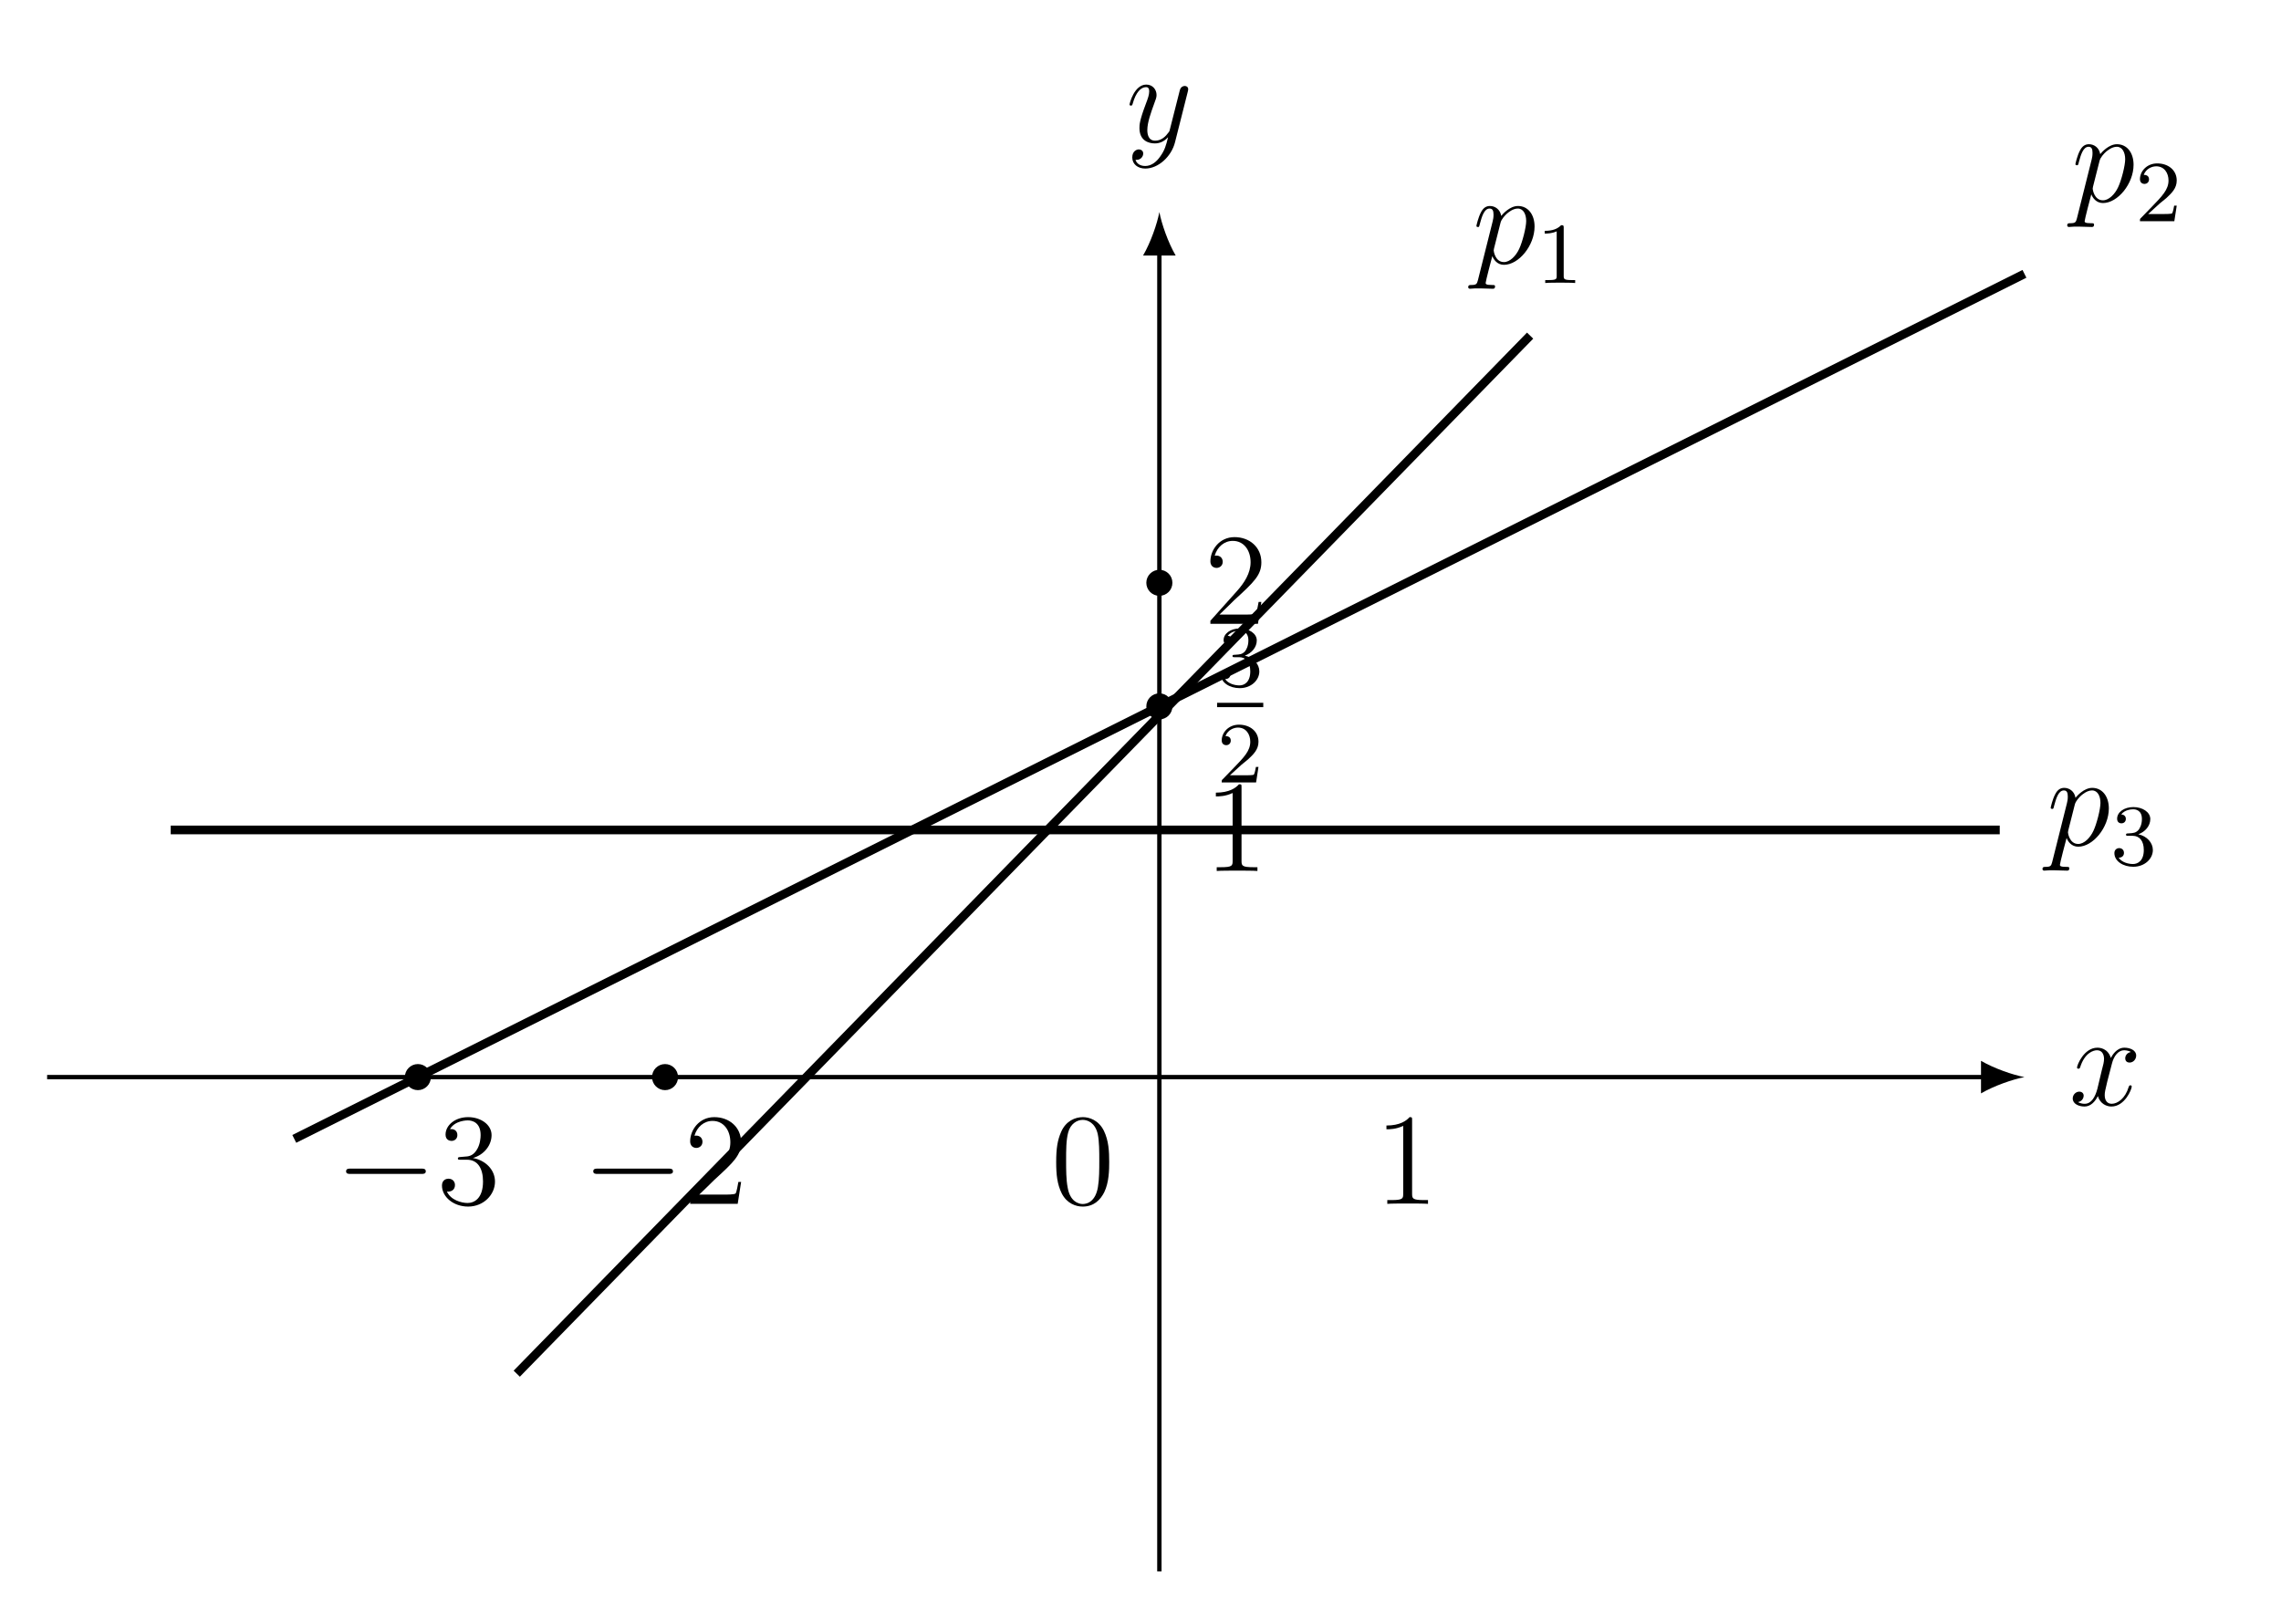
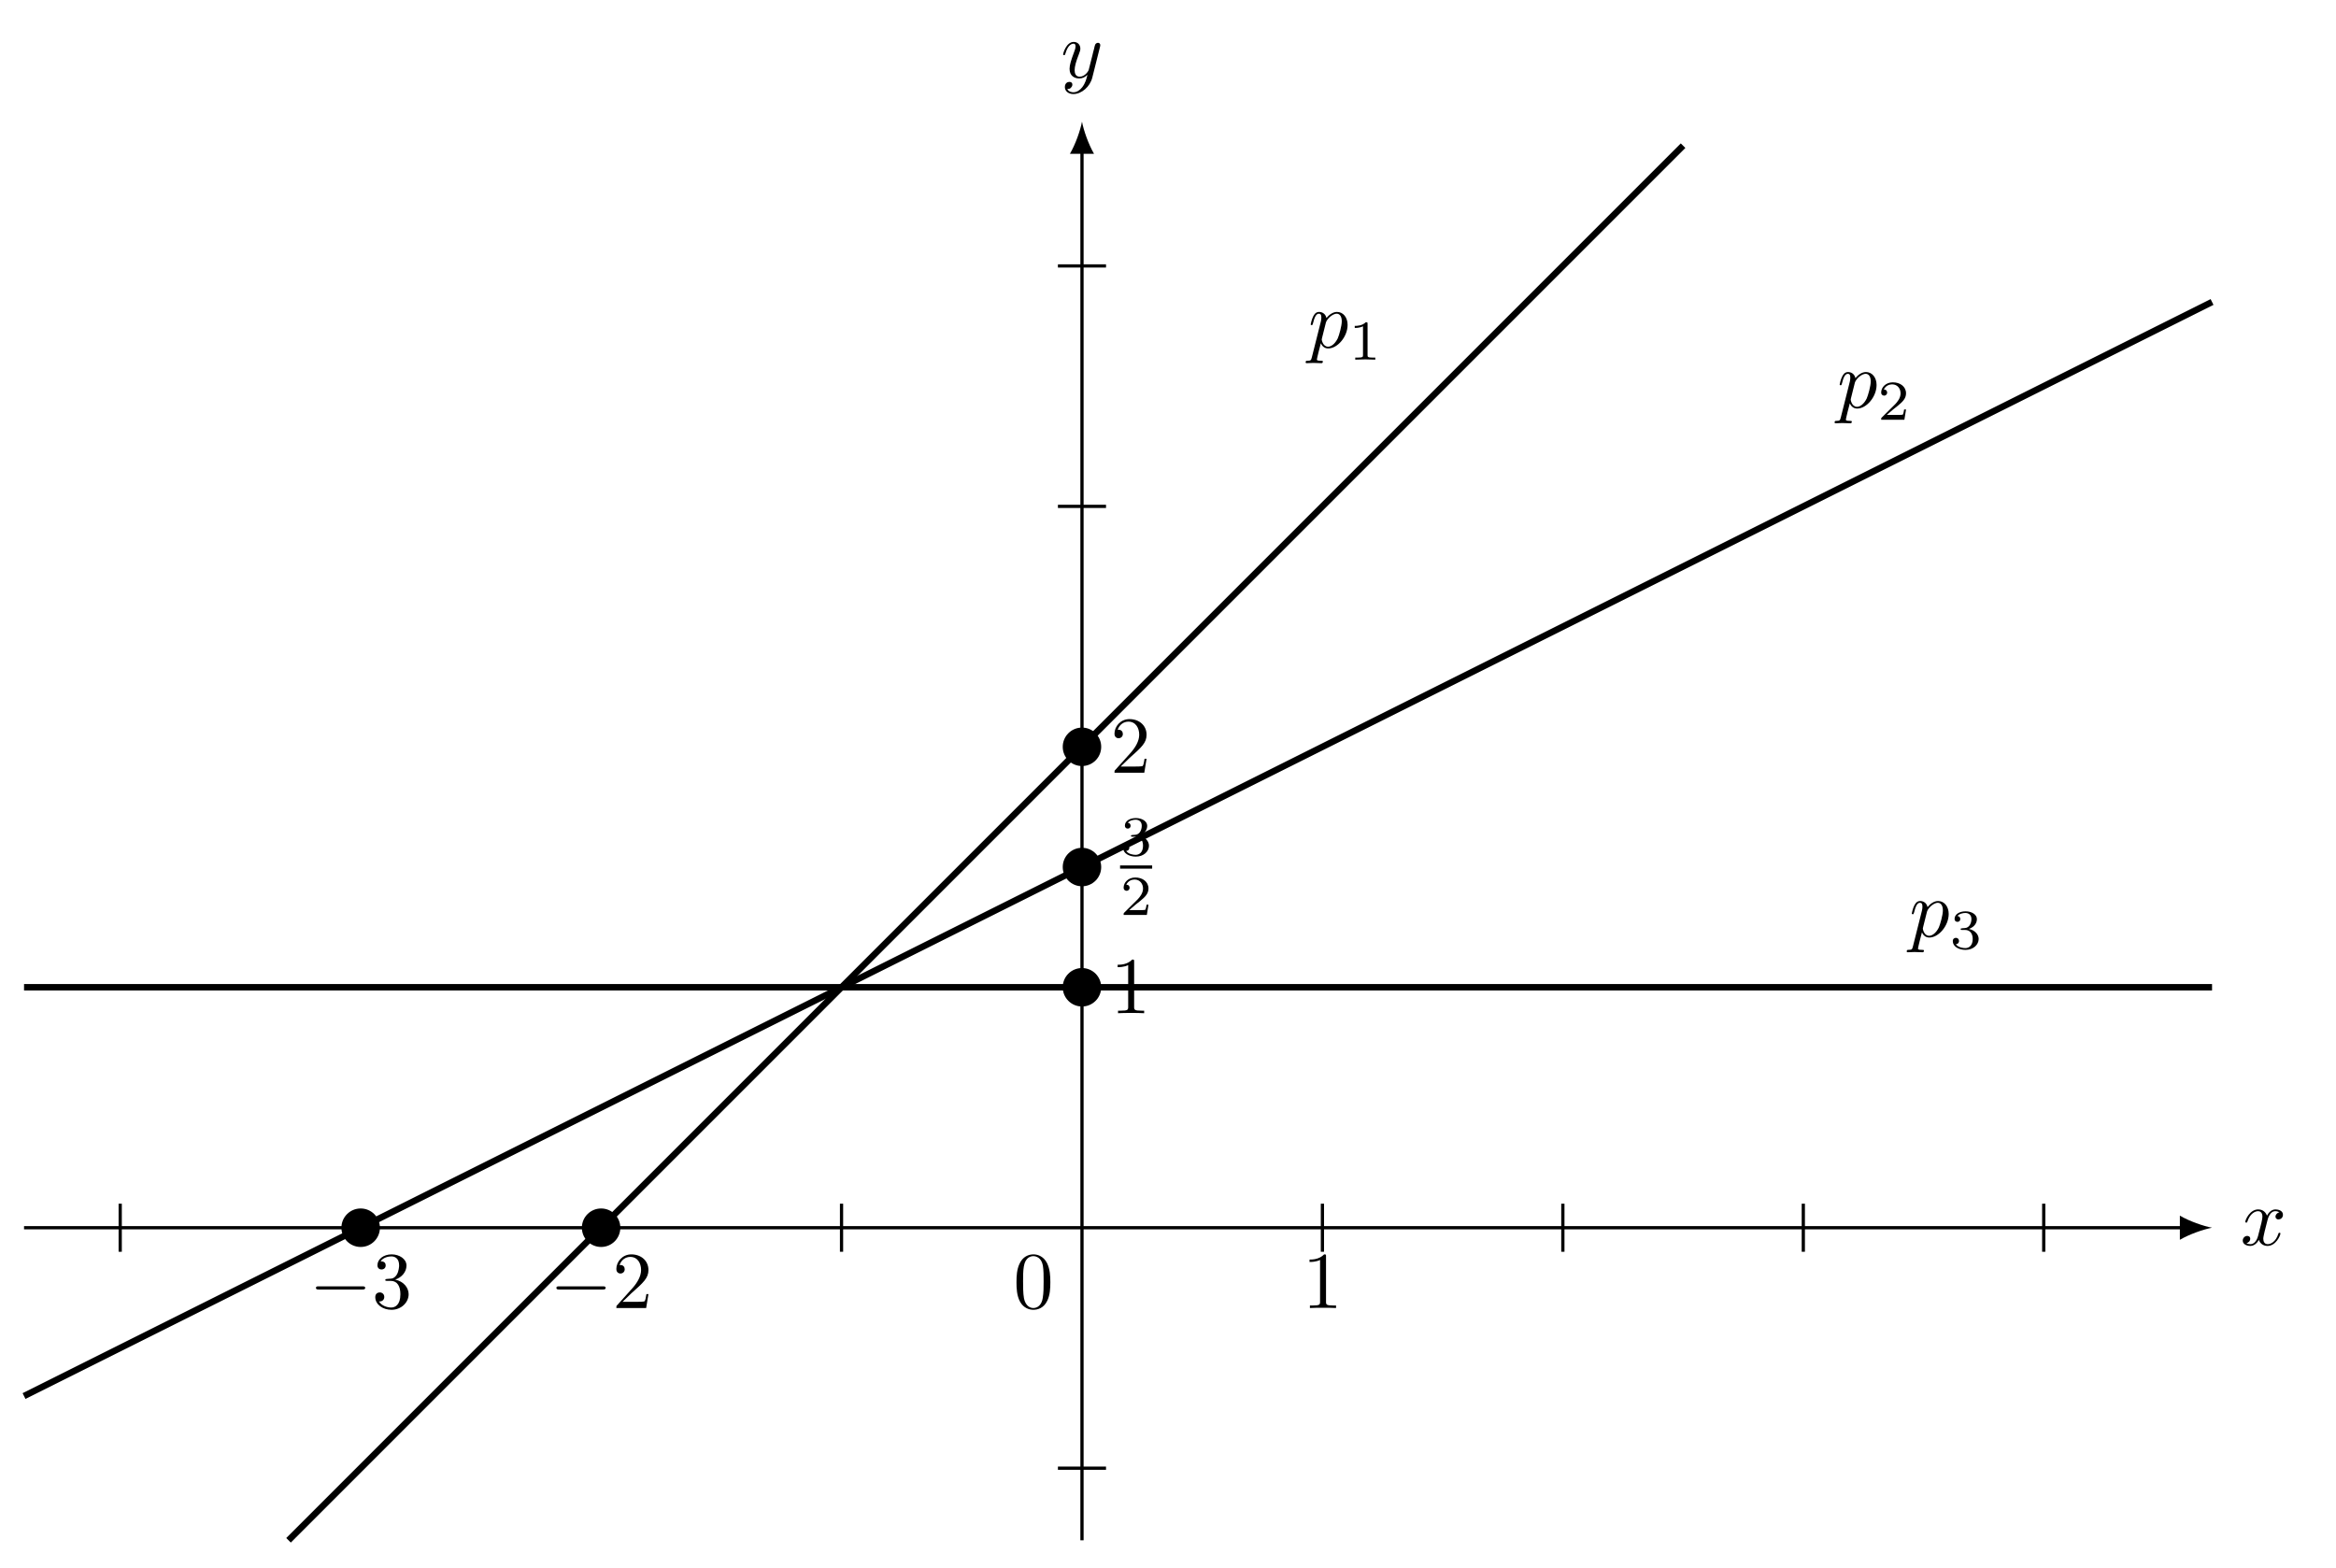
- <svg xmlns="http://www.w3.org/2000/svg" xmlns:xlink="http://www.w3.org/1999/xlink" data-source-hash="bc06a8c39d67" width="208.396pt" height="148.368pt" viewBox="0 0 208.396 148.368" version="1.2">
+ <svg xmlns="http://www.w3.org/2000/svg" xmlns:xlink="http://www.w3.org/1999/xlink" data-source-hash="f66cbe72f51e" width="287.769pt" height="193.057pt" viewBox="0 0 287.769 193.057" version="1.2">
  <defs>
    <g>
      <symbol overflow="visible" id="glyph0-0">
        <path style="stroke:none;" d="" />
      </symbol>
      <symbol overflow="visible" id="glyph0-1">
-         <path style="stroke:none;" d="M 5.719 -1.703 C 5.719 -1.766 5.672 -1.812 5.594 -1.812 C 5.484 -1.812 5.484 -1.75 5.438 -1.656 C 5.125 -0.609 4.422 -0.125 3.891 -0.125 C 3.484 -0.125 3.25 -0.422 3.25 -0.922 C 3.25 -1.172 3.297 -1.375 3.484 -2.156 L 3.906 -3.781 C 4.078 -4.484 4.484 -5.016 5.031 -5.016 C 5.031 -5.016 5.391 -5.016 5.641 -4.859 C 5.266 -4.781 5.125 -4.5 5.125 -4.281 C 5.125 -3.984 5.344 -3.891 5.516 -3.891 C 5.875 -3.891 6.125 -4.203 6.125 -4.531 C 6.125 -5.031 5.547 -5.25 5.047 -5.25 C 4.328 -5.25 3.922 -4.531 3.812 -4.312 C 3.531 -5.203 2.797 -5.25 2.578 -5.25 C 1.375 -5.25 0.719 -3.688 0.719 -3.422 C 0.719 -3.375 0.781 -3.328 0.859 -3.328 C 0.953 -3.328 0.969 -3.391 1 -3.438 C 1.406 -4.766 2.203 -5.016 2.547 -5.016 C 3.078 -5.016 3.188 -4.516 3.188 -4.234 C 3.188 -3.969 3.125 -3.688 2.969 -3.125 L 2.578 -1.484 C 2.391 -0.781 2.047 -0.125 1.422 -0.125 C 1.359 -0.125 1.062 -0.125 0.812 -0.281 C 1.234 -0.359 1.328 -0.719 1.328 -0.859 C 1.328 -1.094 1.156 -1.234 0.922 -1.234 C 0.641 -1.234 0.328 -0.984 0.328 -0.609 C 0.328 -0.109 0.891 0.125 1.406 0.125 C 1.969 0.125 2.375 -0.328 2.625 -0.828 C 2.828 -0.125 3.422 0.125 3.859 0.125 C 5.078 0.125 5.719 -1.438 5.719 -1.703 Z M 5.719 -1.703 " />
+         <path style="stroke:none;" d="M 3.312 -3 C 3.375 -3.25 3.609 -4.172 4.297 -4.172 C 4.344 -4.172 4.578 -4.172 4.797 -4.031 C 4.516 -3.984 4.312 -3.734 4.312 -3.5 C 4.312 -3.344 4.422 -3.156 4.688 -3.156 C 4.906 -3.156 5.234 -3.328 5.234 -3.734 C 5.234 -4.25 4.641 -4.391 4.312 -4.391 C 3.734 -4.391 3.391 -3.859 3.266 -3.625 C 3.016 -4.281 2.484 -4.391 2.188 -4.391 C 1.156 -4.391 0.594 -3.109 0.594 -2.859 C 0.594 -2.766 0.688 -2.766 0.719 -2.766 C 0.797 -2.766 0.828 -2.781 0.844 -2.875 C 1.188 -3.922 1.828 -4.172 2.172 -4.172 C 2.359 -4.172 2.703 -4.078 2.703 -3.5 C 2.703 -3.188 2.547 -2.531 2.172 -1.141 C 2.016 -0.531 1.672 -0.109 1.234 -0.109 C 1.172 -0.109 0.938 -0.109 0.734 -0.234 C 0.984 -0.281 1.203 -0.5 1.203 -0.781 C 1.203 -1.047 0.984 -1.125 0.828 -1.125 C 0.531 -1.125 0.281 -0.859 0.281 -0.547 C 0.281 -0.094 0.781 0.109 1.219 0.109 C 1.875 0.109 2.234 -0.578 2.266 -0.641 C 2.375 -0.281 2.734 0.109 3.328 0.109 C 4.359 0.109 4.922 -1.172 4.922 -1.422 C 4.922 -1.516 4.828 -1.516 4.797 -1.516 C 4.719 -1.516 4.688 -1.484 4.672 -1.406 C 4.344 -0.344 3.672 -0.109 3.359 -0.109 C 2.969 -0.109 2.812 -0.422 2.812 -0.766 C 2.812 -0.984 2.875 -1.203 2.969 -1.641 Z M 3.312 -3 " />
      </symbol>
      <symbol overflow="visible" id="glyph0-2">
-         <path style="stroke:none;" d="M 5.656 -4.625 C 5.672 -4.688 5.688 -4.766 5.688 -4.828 C 5.688 -5.016 5.547 -5.125 5.375 -5.125 C 5.266 -5.125 5.016 -5.078 4.922 -4.734 L 4.031 -1.219 C 3.984 -1.016 3.984 -0.984 3.875 -0.859 C 3.641 -0.531 3.25 -0.125 2.672 -0.125 C 2.016 -0.125 1.953 -0.781 1.953 -1.094 C 1.953 -1.781 2.281 -2.688 2.594 -3.547 C 2.719 -3.891 2.797 -4.062 2.797 -4.297 C 2.797 -4.797 2.438 -5.25 1.859 -5.25 C 0.766 -5.25 0.328 -3.531 0.328 -3.422 C 0.328 -3.375 0.375 -3.328 0.453 -3.328 C 0.562 -3.328 0.578 -3.375 0.625 -3.531 C 0.906 -4.531 1.359 -5.016 1.828 -5.016 C 1.922 -5.016 2.125 -5.016 2.125 -4.625 C 2.125 -4.312 2 -3.969 1.828 -3.516 C 1.234 -1.953 1.234 -1.562 1.234 -1.281 C 1.234 -0.141 2.047 0.125 2.641 0.125 C 2.984 0.125 3.422 0.016 3.828 -0.422 L 3.844 -0.422 C 3.672 0.281 3.547 0.75 3.125 1.328 C 2.812 1.781 2.344 2.188 1.766 2.188 C 1.625 2.188 1.047 2.172 0.875 1.625 C 0.906 1.625 0.984 1.625 0.984 1.625 C 1.344 1.625 1.578 1.328 1.578 1.047 C 1.578 0.781 1.359 0.672 1.172 0.672 C 0.984 0.672 0.578 0.828 0.578 1.406 C 0.578 2.016 1.078 2.422 1.766 2.422 C 2.953 2.422 4.156 1.328 4.484 0.016 Z M 5.656 -4.625 " />
+         <path style="stroke:none;" d="M 4.828 -3.781 C 4.859 -3.922 4.859 -3.938 4.859 -4.016 C 4.859 -4.188 4.719 -4.281 4.578 -4.281 C 4.469 -4.281 4.312 -4.219 4.234 -4.062 C 4.203 -4.016 4.125 -3.703 4.094 -3.531 C 4.016 -3.281 3.953 -3 3.891 -2.734 L 3.438 -0.953 C 3.406 -0.797 2.969 -0.109 2.328 -0.109 C 1.812 -0.109 1.703 -0.547 1.703 -0.906 C 1.703 -1.375 1.875 -1.984 2.219 -2.859 C 2.375 -3.266 2.406 -3.375 2.406 -3.578 C 2.406 -4.016 2.094 -4.391 1.594 -4.391 C 0.656 -4.391 0.281 -2.953 0.281 -2.859 C 0.281 -2.766 0.391 -2.766 0.406 -2.766 C 0.5 -2.766 0.516 -2.781 0.562 -2.938 C 0.828 -3.875 1.234 -4.172 1.562 -4.172 C 1.641 -4.172 1.812 -4.172 1.812 -3.844 C 1.812 -3.609 1.719 -3.344 1.641 -3.156 C 1.25 -2.109 1.078 -1.531 1.078 -1.078 C 1.078 -0.188 1.703 0.109 2.281 0.109 C 2.672 0.109 3 -0.062 3.281 -0.344 C 3.156 0.172 3.031 0.672 2.641 1.188 C 2.375 1.531 2 1.812 1.547 1.812 C 1.406 1.812 0.969 1.781 0.797 1.406 C 0.953 1.406 1.078 1.406 1.219 1.281 C 1.312 1.188 1.422 1.062 1.422 0.875 C 1.422 0.562 1.156 0.531 1.047 0.531 C 0.828 0.531 0.5 0.688 0.5 1.172 C 0.5 1.672 0.938 2.031 1.547 2.031 C 2.562 2.031 3.594 1.125 3.875 0.016 Z M 4.828 -3.781 " />
      </symbol>
      <symbol overflow="visible" id="glyph0-3">
-         <path style="stroke:none;" d="M 5.688 -3.375 C 5.688 -4.484 5.078 -5.25 4.172 -5.25 C 3.422 -5.25 2.781 -4.516 2.641 -4.344 C 2.547 -4.938 2.078 -5.25 1.609 -5.25 C 1.266 -5.25 0.984 -5.078 0.766 -4.625 C 0.547 -4.203 0.375 -3.484 0.375 -3.422 C 0.375 -3.375 0.422 -3.328 0.516 -3.328 C 0.609 -3.328 0.625 -3.328 0.688 -3.609 C 0.875 -4.312 1.094 -5.016 1.578 -5.016 C 1.844 -5.016 1.938 -4.828 1.938 -4.469 C 1.938 -4.172 1.906 -4.062 1.859 -3.844 L 0.516 1.516 C 0.422 1.875 0.375 1.969 -0.109 1.969 C -0.25 1.969 -0.375 1.969 -0.375 2.188 C -0.375 2.188 -0.359 2.312 -0.219 2.312 C -0.078 2.312 0.094 2.281 0.25 2.281 L 0.766 2.281 L 1.875 2.312 C 1.938 2.312 2.078 2.312 2.078 2.094 C 2.078 1.969 2 1.969 1.797 1.969 C 1.25 1.969 1.219 1.875 1.219 1.781 C 1.219 1.641 1.75 -0.406 1.828 -0.672 C 1.953 -0.344 2.281 0.125 2.891 0.125 C 4.234 0.125 5.688 -1.625 5.688 -3.375 Z M 4.281 -1.328 C 3.984 -0.688 3.438 -0.125 2.891 -0.125 C 2.078 -0.125 1.953 -1.141 1.953 -1.188 C 1.953 -1.219 1.969 -1.328 1.984 -1.375 L 2.578 -3.719 C 2.656 -4.047 2.984 -4.391 3.172 -4.562 C 3.312 -4.672 3.703 -5.016 4.156 -5.016 C 4.672 -5.016 4.922 -4.484 4.922 -3.875 C 4.922 -3.297 4.578 -1.953 4.281 -1.328 Z M 4.281 -1.328 " />
+         <path style="stroke:none;" d="M 0.453 1.203 C 0.359 1.547 0.344 1.625 -0.094 1.625 C -0.203 1.625 -0.312 1.625 -0.312 1.812 C -0.312 1.891 -0.266 1.922 -0.188 1.922 C 0.078 1.922 0.359 1.891 0.641 1.891 C 0.969 1.891 1.312 1.922 1.625 1.922 C 1.672 1.922 1.812 1.922 1.812 1.719 C 1.812 1.625 1.703 1.625 1.562 1.625 C 1.078 1.625 1.078 1.547 1.078 1.453 C 1.078 1.344 1.484 -0.281 1.562 -0.531 C 1.688 -0.234 1.969 0.109 2.469 0.109 C 3.625 0.109 4.859 -1.344 4.859 -2.797 C 4.859 -3.734 4.297 -4.391 3.547 -4.391 C 3.047 -4.391 2.562 -4.031 2.25 -3.641 C 2.141 -4.172 1.719 -4.391 1.344 -4.391 C 0.891 -4.391 0.703 -4 0.609 -3.812 C 0.438 -3.484 0.312 -2.891 0.312 -2.859 C 0.312 -2.766 0.406 -2.766 0.422 -2.766 C 0.531 -2.766 0.531 -2.766 0.594 -2.984 C 0.766 -3.688 0.969 -4.172 1.312 -4.172 C 1.484 -4.172 1.625 -4.094 1.625 -3.703 C 1.625 -3.484 1.594 -3.375 1.562 -3.203 Z M 2.188 -3.094 C 2.266 -3.359 2.531 -3.641 2.703 -3.797 C 3.062 -4.094 3.344 -4.172 3.516 -4.172 C 3.906 -4.172 4.141 -3.812 4.141 -3.234 C 4.141 -2.656 3.812 -1.516 3.641 -1.125 C 3.297 -0.438 2.828 -0.109 2.453 -0.109 C 1.812 -0.109 1.672 -0.938 1.672 -0.984 C 1.672 -1.016 1.672 -1.031 1.703 -1.156 Z M 2.188 -3.094 " />
      </symbol>
      <symbol overflow="visible" id="glyph1-0">
        <path style="stroke:none;" d="" />
      </symbol>
      <symbol overflow="visible" id="glyph1-1">
-         <path style="stroke:none;" d="M 5.328 -3.812 C 5.328 -4.797 5.281 -5.766 4.844 -6.672 C 4.359 -7.656 3.5 -7.922 2.922 -7.922 C 2.219 -7.922 1.375 -7.578 0.938 -6.578 C 0.609 -5.828 0.484 -5.094 0.484 -3.812 C 0.484 -2.656 0.578 -1.781 1 -0.938 C 1.469 -0.031 2.281 0.25 2.906 0.25 C 3.938 0.25 4.531 -0.375 4.875 -1.062 C 5.312 -1.953 5.328 -3.125 5.328 -3.812 Z M 4.422 -3.953 C 4.422 -3.156 4.422 -2.25 4.297 -1.531 C 4.078 -0.219 3.328 0.016 2.906 0.016 C 2.531 0.016 1.75 -0.203 1.531 -1.5 C 1.391 -2.219 1.391 -3.125 1.391 -3.953 C 1.391 -4.922 1.391 -5.812 1.578 -6.516 C 1.781 -7.312 2.391 -7.672 2.906 -7.672 C 3.359 -7.672 4.047 -7.406 4.281 -6.375 C 4.422 -5.703 4.422 -4.766 4.422 -3.953 Z M 4.422 -3.953 " />
+         <path style="stroke:none;" d="M 4.562 -3.172 C 4.562 -3.969 4.516 -4.766 4.172 -5.5 C 3.703 -6.453 2.891 -6.609 2.484 -6.609 C 1.891 -6.609 1.156 -6.344 0.75 -5.422 C 0.438 -4.75 0.391 -3.969 0.391 -3.172 C 0.391 -2.438 0.422 -1.531 0.828 -0.781 C 1.266 0.016 1.984 0.219 2.469 0.219 C 3 0.219 3.766 0.016 4.203 -0.938 C 4.516 -1.625 4.562 -2.391 4.562 -3.172 Z M 2.469 0 C 2.078 0 1.5 -0.25 1.312 -1.203 C 1.203 -1.797 1.203 -2.703 1.203 -3.297 C 1.203 -3.922 1.203 -4.578 1.297 -5.125 C 1.484 -6.297 2.219 -6.391 2.469 -6.391 C 2.797 -6.391 3.453 -6.219 3.641 -5.234 C 3.734 -4.672 3.734 -3.922 3.734 -3.297 C 3.734 -2.547 3.734 -1.875 3.625 -1.234 C 3.484 -0.297 2.922 0 2.469 0 Z M 2.469 0 " />
      </symbol>
      <symbol overflow="visible" id="glyph1-2">
-         <path style="stroke:none;" d="M 4.875 0 L 4.875 -0.344 L 4.516 -0.344 C 3.469 -0.344 3.422 -0.484 3.422 -0.922 L 3.422 -7.625 C 3.422 -7.906 3.422 -7.922 3.188 -7.922 C 2.906 -7.594 2.312 -7.156 1.078 -7.156 L 1.078 -6.812 C 1.359 -6.812 1.953 -6.812 2.609 -7.125 L 2.609 -0.922 C 2.609 -0.484 2.578 -0.344 1.531 -0.344 L 1.156 -0.344 L 1.156 0 C 1.469 -0.031 2.625 -0.031 3.031 -0.031 C 3.422 -0.031 4.562 -0.031 4.875 0 Z M 4.875 0 " />
+         <path style="stroke:none;" d="M 2.922 -6.344 C 2.922 -6.594 2.922 -6.609 2.688 -6.609 C 2.078 -5.969 1.203 -5.969 0.891 -5.969 L 0.891 -5.672 C 1.078 -5.672 1.672 -5.672 2.188 -5.922 L 2.188 -0.781 C 2.188 -0.422 2.156 -0.312 1.266 -0.312 L 0.938 -0.312 L 0.938 0 C 1.297 -0.031 2.156 -0.031 2.547 -0.031 C 2.953 -0.031 3.812 -0.031 4.156 0 L 4.156 -0.312 L 3.844 -0.312 C 2.953 -0.312 2.922 -0.422 2.922 -0.781 Z M 2.922 -6.344 " />
      </symbol>
      <symbol overflow="visible" id="glyph1-3">
-         <path style="stroke:none;" d="M 5.234 -2 L 4.984 -2 C 4.938 -1.797 4.844 -1.141 4.734 -0.953 C 4.641 -0.844 3.969 -0.844 3.609 -0.844 L 1.406 -0.844 C 1.719 -1.125 2.453 -1.875 2.766 -2.172 C 4.578 -3.828 5.234 -4.453 5.234 -5.625 C 5.234 -7 4.156 -7.922 2.781 -7.922 C 1.391 -7.922 0.578 -6.734 0.578 -5.719 C 0.578 -5.109 1.109 -5.109 1.141 -5.109 C 1.391 -5.109 1.703 -5.281 1.703 -5.672 C 1.703 -6 1.469 -6.234 1.141 -6.234 C 1.031 -6.234 1.016 -6.234 0.969 -6.219 C 1.203 -7.031 1.844 -7.578 2.625 -7.578 C 3.625 -7.578 4.25 -6.734 4.25 -5.625 C 4.25 -4.625 3.672 -3.734 2.984 -2.969 L 0.578 -0.281 L 0.578 0 L 4.922 0 Z M 5.234 -2 " />
+         <path style="stroke:none;" d="M 1.266 -0.766 L 2.312 -1.781 C 3.859 -3.156 4.453 -3.688 4.453 -4.688 C 4.453 -5.812 3.562 -6.609 2.344 -6.609 C 1.234 -6.609 0.5 -5.688 0.5 -4.812 C 0.5 -4.25 0.984 -4.25 1.016 -4.25 C 1.188 -4.25 1.531 -4.375 1.531 -4.781 C 1.531 -5.047 1.359 -5.297 1.016 -5.297 C 0.938 -5.297 0.906 -5.297 0.891 -5.281 C 1.109 -5.938 1.641 -6.297 2.219 -6.297 C 3.125 -6.297 3.547 -5.5 3.547 -4.688 C 3.547 -3.891 3.062 -3.109 2.516 -2.484 L 0.609 -0.359 C 0.5 -0.266 0.5 -0.234 0.5 0 L 4.172 0 L 4.453 -1.719 L 4.203 -1.719 C 4.156 -1.422 4.094 -0.984 3.984 -0.844 C 3.922 -0.766 3.266 -0.766 3.047 -0.766 Z M 1.266 -0.766 " />
      </symbol>
      <symbol overflow="visible" id="glyph1-4">
-         <path style="stroke:none;" d="M 5.328 -2.031 C 5.328 -3.125 4.453 -3.984 3.312 -4.188 C 4.344 -4.484 5.016 -5.359 5.016 -6.281 C 5.016 -7.234 4.031 -7.922 2.875 -7.922 C 1.688 -7.922 0.812 -7.188 0.812 -6.328 C 0.812 -5.844 1.172 -5.75 1.359 -5.75 C 1.609 -5.75 1.891 -5.922 1.891 -6.281 C 1.891 -6.672 1.609 -6.828 1.344 -6.828 C 1.281 -6.828 1.25 -6.828 1.219 -6.828 C 1.672 -7.625 2.781 -7.625 2.844 -7.625 C 3.234 -7.625 4.016 -7.453 4.016 -6.281 C 4.016 -6.062 3.984 -5.391 3.625 -4.875 C 3.281 -4.359 2.875 -4.328 2.547 -4.312 L 2.188 -4.281 C 1.984 -4.266 1.938 -4.25 1.938 -4.141 C 1.938 -4.031 2 -4.031 2.219 -4.031 L 2.766 -4.031 C 3.781 -4.031 4.234 -3.188 4.234 -2.047 C 4.234 -0.484 3.422 -0.078 2.828 -0.078 C 2.266 -0.078 1.281 -0.344 0.938 -1.125 C 1.328 -1.078 1.672 -1.281 1.672 -1.719 C 1.672 -2.062 1.422 -2.297 1.078 -2.297 C 0.797 -2.297 0.484 -2.125 0.484 -1.672 C 0.484 -0.625 1.547 0.25 2.875 0.25 C 4.281 0.25 5.328 -0.828 5.328 -2.031 Z M 5.328 -2.031 " />
+         <path style="stroke:none;" d="M 2.875 -3.5 C 3.688 -3.766 4.266 -4.453 4.266 -5.234 C 4.266 -6.047 3.391 -6.609 2.438 -6.609 C 1.438 -6.609 0.688 -6.016 0.688 -5.266 C 0.688 -4.938 0.906 -4.75 1.188 -4.75 C 1.5 -4.75 1.703 -4.953 1.703 -5.25 C 1.703 -5.75 1.234 -5.75 1.078 -5.75 C 1.391 -6.234 2.047 -6.359 2.406 -6.359 C 2.812 -6.359 3.359 -6.141 3.359 -5.25 C 3.359 -5.125 3.328 -4.547 3.078 -4.125 C 2.781 -3.641 2.438 -3.609 2.188 -3.609 C 2.109 -3.594 1.875 -3.578 1.812 -3.578 C 1.719 -3.562 1.656 -3.547 1.656 -3.453 C 1.656 -3.344 1.719 -3.344 1.891 -3.344 L 2.328 -3.344 C 3.141 -3.344 3.516 -2.672 3.516 -1.703 C 3.516 -0.344 2.828 -0.062 2.391 -0.062 C 1.969 -0.062 1.219 -0.234 0.875 -0.812 C 1.219 -0.766 1.531 -0.984 1.531 -1.359 C 1.531 -1.719 1.266 -1.922 0.969 -1.922 C 0.734 -1.922 0.422 -1.781 0.422 -1.344 C 0.422 -0.438 1.344 0.219 2.422 0.219 C 3.625 0.219 4.531 -0.688 4.531 -1.703 C 4.531 -2.516 3.906 -3.281 2.875 -3.5 Z M 2.875 -3.5 " />
      </symbol>
      <symbol overflow="visible" id="glyph2-0">
        <path style="stroke:none;" d="" />
      </symbol>
      <symbol overflow="visible" id="glyph2-1">
-         <path style="stroke:none;" d="M 8.266 -2.969 C 8.266 -3.219 8.031 -3.219 7.875 -3.219 L 1.375 -3.219 C 1.219 -3.219 0.984 -3.219 0.984 -2.969 C 0.984 -2.734 1.219 -2.734 1.375 -2.734 L 7.875 -2.734 C 8.031 -2.734 8.266 -2.734 8.266 -2.969 Z M 8.266 -2.969 " />
+         <path style="stroke:none;" d="M 6.531 -2.281 C 6.703 -2.281 6.891 -2.281 6.891 -2.484 C 6.891 -2.672 6.703 -2.672 6.531 -2.672 L 1.172 -2.672 C 1 -2.672 0.828 -2.672 0.828 -2.484 C 0.828 -2.281 1 -2.281 1.172 -2.281 Z M 6.531 -2.281 " />
      </symbol>
      <symbol overflow="visible" id="glyph3-0">
        <path style="stroke:none;" d="" />
      </symbol>
      <symbol overflow="visible" id="glyph3-1">
-         <path style="stroke:none;" d="M 3.859 -1.359 C 3.859 -2.016 3.328 -2.625 2.531 -2.797 C 3.156 -3.016 3.625 -3.562 3.625 -4.188 C 3.625 -4.828 2.906 -5.281 2.078 -5.281 C 1.234 -5.281 0.594 -4.812 0.594 -4.219 C 0.594 -3.922 0.781 -3.797 0.984 -3.797 C 1.234 -3.797 1.391 -3.969 1.391 -4.203 C 1.391 -4.5 1.141 -4.609 0.969 -4.609 C 1.297 -5.047 1.906 -5.078 2.062 -5.078 C 2.266 -5.078 2.859 -5.016 2.859 -4.188 C 2.859 -3.641 2.641 -3.297 2.531 -3.172 C 2.281 -2.922 2.109 -2.906 1.625 -2.875 C 1.469 -2.875 1.406 -2.859 1.406 -2.766 C 1.406 -2.656 1.469 -2.656 1.609 -2.656 L 2.016 -2.656 C 2.641 -2.656 3.031 -2.188 3.031 -1.359 C 3.031 -0.359 2.469 -0.078 2.047 -0.078 C 1.609 -0.078 1.016 -0.234 0.734 -0.656 C 1.031 -0.656 1.219 -0.828 1.219 -1.094 C 1.219 -1.344 1.047 -1.531 0.781 -1.531 C 0.578 -1.531 0.344 -1.391 0.344 -1.078 C 0.344 -0.328 1.156 0.172 2.062 0.172 C 3.125 0.172 3.859 -0.562 3.859 -1.359 Z M 3.859 -1.359 " />
+         <path style="stroke:none;" d="M 1.891 -2.312 C 2.438 -2.312 2.828 -1.938 2.828 -1.203 C 2.828 -0.344 2.328 -0.078 1.922 -0.078 C 1.641 -0.078 1.031 -0.156 0.75 -0.562 C 1.062 -0.578 1.141 -0.812 1.141 -0.953 C 1.141 -1.172 0.984 -1.344 0.766 -1.344 C 0.562 -1.344 0.375 -1.219 0.375 -0.938 C 0.375 -0.281 1.094 0.141 1.938 0.141 C 2.906 0.141 3.562 -0.5 3.562 -1.203 C 3.562 -1.734 3.125 -2.281 2.359 -2.438 C 3.094 -2.703 3.344 -3.219 3.344 -3.656 C 3.344 -4.203 2.719 -4.609 1.953 -4.609 C 1.172 -4.609 0.594 -4.234 0.594 -3.672 C 0.594 -3.438 0.75 -3.312 0.953 -3.312 C 1.172 -3.312 1.297 -3.469 1.297 -3.656 C 1.297 -3.859 1.172 -4.016 0.953 -4.031 C 1.188 -4.328 1.672 -4.406 1.922 -4.406 C 2.234 -4.406 2.672 -4.25 2.672 -3.656 C 2.672 -3.359 2.578 -3.031 2.406 -2.828 C 2.172 -2.562 1.984 -2.547 1.625 -2.531 C 1.453 -2.516 1.438 -2.516 1.406 -2.5 C 1.391 -2.5 1.344 -2.484 1.344 -2.422 C 1.344 -2.312 1.406 -2.312 1.516 -2.312 Z M 1.891 -2.312 " />
      </symbol>
      <symbol overflow="visible" id="glyph3-2">
-         <path style="stroke:none;" d="M 3.781 -1.422 L 3.547 -1.422 C 3.516 -1.266 3.453 -0.859 3.359 -0.719 C 3.312 -0.656 2.703 -0.656 2.578 -0.656 L 1.172 -0.656 L 2.234 -1.625 C 2.359 -1.734 2.703 -2 2.828 -2.109 C 3.312 -2.562 3.781 -3 3.781 -3.719 C 3.781 -4.672 3 -5.281 2 -5.281 C 1.047 -5.281 0.422 -4.562 0.422 -3.844 C 0.422 -3.453 0.734 -3.406 0.844 -3.406 C 1.016 -3.406 1.25 -3.531 1.25 -3.828 C 1.25 -4.234 0.859 -4.234 0.766 -4.234 C 0.984 -4.812 1.531 -5.016 1.906 -5.016 C 2.656 -5.016 3.031 -4.391 3.031 -3.719 C 3.031 -2.891 2.453 -2.297 1.516 -1.328 L 0.516 -0.297 C 0.422 -0.219 0.422 -0.203 0.422 0 L 3.562 0 Z M 3.781 -1.422 " />
+         <path style="stroke:none;" d="M 3.5 -1.266 L 3.266 -1.266 C 3.25 -1.109 3.172 -0.703 3.094 -0.625 C 3.031 -0.594 2.5 -0.594 2.406 -0.594 L 1.125 -0.594 C 1.859 -1.234 2.094 -1.422 2.516 -1.75 C 3.031 -2.172 3.5 -2.594 3.5 -3.25 C 3.5 -4.094 2.766 -4.609 1.875 -4.609 C 1.016 -4.609 0.438 -4 0.438 -3.359 C 0.438 -3.016 0.734 -2.969 0.812 -2.969 C 0.969 -2.969 1.172 -3.094 1.172 -3.344 C 1.172 -3.469 1.125 -3.719 0.766 -3.719 C 0.984 -4.203 1.453 -4.359 1.781 -4.359 C 2.469 -4.359 2.828 -3.812 2.828 -3.25 C 2.828 -2.656 2.406 -2.172 2.172 -1.922 L 0.5 -0.266 C 0.438 -0.203 0.438 -0.188 0.438 0 L 3.297 0 Z M 3.5 -1.266 " />
      </symbol>
      <symbol overflow="visible" id="glyph3-3">
-         <path style="stroke:none;" d="M 3.547 0 L 3.547 -0.266 L 3.266 -0.266 C 2.516 -0.266 2.5 -0.359 2.5 -0.656 L 2.5 -5.062 C 2.5 -5.266 2.469 -5.281 2.266 -5.281 C 1.938 -4.953 1.516 -4.766 0.766 -4.766 L 0.766 -4.516 C 0.969 -4.516 1.406 -4.516 1.859 -4.719 L 1.859 -0.656 C 1.859 -0.359 1.844 -0.266 1.094 -0.266 L 0.812 -0.266 L 0.812 0 C 1.141 -0.031 1.812 -0.031 2.172 -0.031 C 2.531 -0.031 3.219 -0.031 3.547 0 Z M 3.547 0 " />
+         <path style="stroke:none;" d="M 2.328 -4.406 C 2.328 -4.594 2.312 -4.609 2.109 -4.609 C 1.672 -4.172 1.047 -4.156 0.75 -4.156 L 0.75 -3.906 C 0.922 -3.906 1.375 -3.906 1.766 -4.109 L 1.766 -0.562 C 1.766 -0.344 1.766 -0.25 1.062 -0.25 L 0.812 -0.25 L 0.812 0 C 0.922 0 1.781 -0.031 2.047 -0.031 C 2.25 -0.031 3.125 0 3.281 0 L 3.281 -0.25 L 3.016 -0.25 C 2.328 -0.25 2.328 -0.344 2.328 -0.562 Z M 2.328 -4.406 " />
      </symbol>
    </g>
+     <clipPath id="clip1">
+       <path d="M 24 6 L 219 6 L 219 192.117 L 24 192.117 Z M 24 6 " />
+     </clipPath>
+     <clipPath id="clip2">
+       <path d="M 0.586 25 L 284 25 L 284 184 L 0.586 184 Z M 0.586 25 " />
+     </clipPath>
  </defs>
  <g id="surface1">
-     <path style="fill:none;stroke-width:0.399;stroke-linecap:butt;stroke-linejoin:miter;stroke:rgb(0%,0%,0%);stroke-opacity:1;stroke-miterlimit:10;" d="M -102.051 -0 L 75.786 -0 " transform="matrix(0.995758,0,0,-0.995758,105.9227,98.40981)" />
-     <path style=" stroke:none;fill-rule:nonzero;fill:rgb(0%,0%,0%);fill-opacity:1;" d="M 184.957 98.41 C 183.898 98.211 182.18 97.617 180.988 96.922 L 180.988 99.898 C 182.18 99.203 183.898 98.609 184.957 98.41 " />
+     <path style="fill:none;stroke-width:0.399;stroke-linecap:butt;stroke-linejoin:miter;stroke:rgb(0%,0%,0%);stroke-opacity:1;stroke-miterlimit:10;" d="M -130.964 -0 L 136.304 -0 " transform="matrix(0.995139,0,0,-0.995139,133.2883,151.2343)" />
+     <path style=" stroke:none;fill-rule:nonzero;fill:rgb(0%,0%,0%);fill-opacity:1;" d="M 272.5 151.234 C 271.441 151.035 269.723 150.441 268.535 149.746 L 268.535 152.723 C 269.723 152.027 271.441 151.434 272.5 151.234 " />
    <g style="fill:rgb(0%,0%,0%);fill-opacity:1;">
-       <use xlink:href="#glyph0-1" x="189.04" y="100.973" />
+       <use xlink:href="#glyph0-1" x="276.001" y="153.369" />
    </g>
-     <path style="fill:none;stroke-width:0.399;stroke-linecap:butt;stroke-linejoin:miter;stroke:rgb(0%,0%,0%);stroke-opacity:1;stroke-miterlimit:10;" d="M -0.001 -45.357 L -0.001 75.786 " transform="matrix(0.995758,0,0,-0.995758,105.9227,98.40981)" />
-     <path style=" stroke:none;fill-rule:nonzero;fill:rgb(0%,0%,0%);fill-opacity:1;" d="M 105.922 19.375 C 105.723 20.434 105.129 22.152 104.434 23.344 L 107.41 23.344 C 106.715 22.152 106.121 20.434 105.922 19.375 " />
+     <path style="fill:none;stroke-width:0.399;stroke-linecap:butt;stroke-linejoin:miter;stroke:rgb(0%,0%,0%);stroke-opacity:1;stroke-miterlimit:10;" d="M 0.001 -38.692 L 0.001 133.328 " transform="matrix(0.995139,0,0,-0.995139,133.2883,151.2343)" />
+     <path style=" stroke:none;fill-rule:nonzero;fill:rgb(0%,0%,0%);fill-opacity:1;" d="M 133.289 14.984 C 133.09 16.043 132.496 17.762 131.801 18.949 L 134.773 18.949 C 134.082 17.762 133.488 16.043 133.289 14.984 " />
    <g style="fill:rgb(0%,0%,0%);fill-opacity:1;">
-       <use xlink:href="#glyph0-2" x="102.868" y="12.978" />
+       <use xlink:href="#glyph0-2" x="130.68" y="9.555" />
+     </g>
+     <path style="fill:none;stroke-width:0.399;stroke-linecap:butt;stroke-linejoin:miter;stroke:rgb(0%,0%,0%);stroke-opacity:1;stroke-miterlimit:10;" d="M -119.058 -2.975 L -119.058 2.975 " transform="matrix(0.995139,0,0,-0.995139,133.2883,151.2343)" />
+     <path style="fill:none;stroke-width:0.399;stroke-linecap:butt;stroke-linejoin:miter;stroke:rgb(0%,0%,0%);stroke-opacity:1;stroke-miterlimit:10;" d="M -29.765 -2.975 L -29.765 2.975 " transform="matrix(0.995139,0,0,-0.995139,133.2883,151.2343)" />
+     <path style="fill:none;stroke-width:0.399;stroke-linecap:butt;stroke-linejoin:miter;stroke:rgb(0%,0%,0%);stroke-opacity:1;stroke-miterlimit:10;" d="M 29.763 -2.975 L 29.763 2.975 " transform="matrix(0.995139,0,0,-0.995139,133.2883,151.2343)" />
+     <path style="fill:none;stroke-width:0.399;stroke-linecap:butt;stroke-linejoin:miter;stroke:rgb(0%,0%,0%);stroke-opacity:1;stroke-miterlimit:10;" d="M 59.528 -2.975 L 59.528 2.975 " transform="matrix(0.995139,0,0,-0.995139,133.2883,151.2343)" />
+     <path style="fill:none;stroke-width:0.399;stroke-linecap:butt;stroke-linejoin:miter;stroke:rgb(0%,0%,0%);stroke-opacity:1;stroke-miterlimit:10;" d="M 89.294 -2.975 L 89.294 2.975 " transform="matrix(0.995139,0,0,-0.995139,133.2883,151.2343)" />
+     <path style="fill:none;stroke-width:0.399;stroke-linecap:butt;stroke-linejoin:miter;stroke:rgb(0%,0%,0%);stroke-opacity:1;stroke-miterlimit:10;" d="M 119.056 -2.975 L 119.056 2.975 " transform="matrix(0.995139,0,0,-0.995139,133.2883,151.2343)" />
+     <path style="fill:none;stroke-width:0.399;stroke-linecap:butt;stroke-linejoin:miter;stroke:rgb(0%,0%,0%);stroke-opacity:1;stroke-miterlimit:10;" d="M -2.979 -29.766 L 2.976 -29.766 " transform="matrix(0.995139,0,0,-0.995139,133.2883,151.2343)" />
+     <path style="fill:none;stroke-width:0.399;stroke-linecap:butt;stroke-linejoin:miter;stroke:rgb(0%,0%,0%);stroke-opacity:1;stroke-miterlimit:10;" d="M -2.979 89.293 L 2.976 89.293 " transform="matrix(0.995139,0,0,-0.995139,133.2883,151.2343)" />
+     <path style="fill:none;stroke-width:0.399;stroke-linecap:butt;stroke-linejoin:miter;stroke:rgb(0%,0%,0%);stroke-opacity:1;stroke-miterlimit:10;" d="M -2.979 119.055 L 2.976 119.055 " transform="matrix(0.995139,0,0,-0.995139,133.2883,151.2343)" />
+     <g style="fill:rgb(0%,0%,0%);fill-opacity:1;">
+       <use xlink:href="#glyph1-1" x="124.829" y="161.126" />
    </g>
    <g style="fill:rgb(0%,0%,0%);fill-opacity:1;">
-       <use xlink:href="#glyph1-1" x="96.011" y="109.99" />
+       <use xlink:href="#glyph1-2" x="160.429" y="161.126" />
    </g>
    <g style="fill:rgb(0%,0%,0%);fill-opacity:1;">
-       <use xlink:href="#glyph1-2" x="125.59" y="109.99" />
+       <use xlink:href="#glyph2-1" x="67.716" y="161.126" />
    </g>
    <g style="fill:rgb(0%,0%,0%);fill-opacity:1;">
-       <use xlink:href="#glyph2-1" x="53.217" y="109.99" />
+       <use xlink:href="#glyph1-3" x="75.427" y="161.126" />
    </g>
    <g style="fill:rgb(0%,0%,0%);fill-opacity:1;">
-       <use xlink:href="#glyph1-3" x="62.476" y="109.99" />
+       <use xlink:href="#glyph2-1" x="38.096" y="161.126" />
    </g>
    <g style="fill:rgb(0%,0%,0%);fill-opacity:1;">
-       <use xlink:href="#glyph2-1" x="30.635" y="109.99" />
+       <use xlink:href="#glyph1-4" x="45.808" y="161.126" />
    </g>
    <g style="fill:rgb(0%,0%,0%);fill-opacity:1;">
-       <use xlink:href="#glyph1-4" x="39.895" y="109.99" />
+       <use xlink:href="#glyph1-2" x="136.791" y="124.809" />
    </g>
    <g style="fill:rgb(0%,0%,0%);fill-opacity:1;">
-       <use xlink:href="#glyph1-2" x="110.006" y="79.577" />
+       <use xlink:href="#glyph3-1" x="137.98" y="105.38" />
+     </g>
+     <path style="fill:none;stroke-width:0.398;stroke-linecap:butt;stroke-linejoin:miter;stroke:rgb(0%,0%,0%);stroke-opacity:1;stroke-miterlimit:10;" d="M 0 0.001 L 3.973 0.001 " transform="matrix(0.995139,0,0,-0.995139,137.9803,106.8053)" />
+     <g style="fill:rgb(0%,0%,0%);fill-opacity:1;">
+       <use xlink:href="#glyph3-2" x="137.98" y="112.702" />
    </g>
    <g style="fill:rgb(0%,0%,0%);fill-opacity:1;">
-       <use xlink:href="#glyph3-1" x="111.196" y="62.7" />
+       <use xlink:href="#glyph1-3" x="136.791" y="95.19" />
    </g>
-     <path style="fill:none;stroke-width:0.398;stroke-linecap:butt;stroke-linejoin:miter;stroke:rgb(0%,0%,0%);stroke-opacity:1;stroke-miterlimit:10;" d="M -0.001 0 L 4.236 0 " transform="matrix(0.995758,0,0,-0.995758,111.1962,64.41063)" />
+     <g clip-path="url(#clip1)" clip-rule="nonzero">
+       <path style="fill:none;stroke-width:0.797;stroke-linecap:butt;stroke-linejoin:miter;stroke:rgb(0%,0%,0%);stroke-opacity:1;stroke-miterlimit:10;" d="M -98.223 -38.692 L 74.409 133.94 " transform="matrix(0.995139,0,0,-0.995139,133.2883,151.2343)" />
+     </g>
+     <g clip-path="url(#clip2)" clip-rule="nonzero">
+       <path style="fill:none;stroke-width:0.797;stroke-linecap:butt;stroke-linejoin:miter;stroke:rgb(0%,0%,0%);stroke-opacity:1;stroke-miterlimit:10;" d="M -130.964 -20.836 L 139.892 114.592 " transform="matrix(0.995139,0,0,-0.995139,133.2883,151.2343)" />
+     </g>
+     <path style="fill:none;stroke-width:0.797;stroke-linecap:butt;stroke-linejoin:miter;stroke:rgb(0%,0%,0%);stroke-opacity:1;stroke-miterlimit:10;" d="M -130.964 29.766 L 139.892 29.766 " transform="matrix(0.995139,0,0,-0.995139,133.2883,151.2343)" />
    <g style="fill:rgb(0%,0%,0%);fill-opacity:1;">
-       <use xlink:href="#glyph3-2" x="111.196" y="71.491" />
+       <use xlink:href="#glyph0-3" x="161.151" y="42.814" />
    </g>
    <g style="fill:rgb(0%,0%,0%);fill-opacity:1;">
-       <use xlink:href="#glyph1-3" x="110.006" y="56.996" />
-     </g>
-     <path style="fill:none;stroke-width:0.797;stroke-linecap:butt;stroke-linejoin:miter;stroke:rgb(0%,0%,0%);stroke-opacity:1;stroke-miterlimit:10;" d="M -58.962 -27.213 L 34.015 68.034 " transform="matrix(0.995758,0,0,-0.995758,105.9227,98.40981)" />
-     <g style="fill:rgb(0%,0%,0%);fill-opacity:1;">
-       <use xlink:href="#glyph0-3" x="134.513" y="24.07" />
+       <use xlink:href="#glyph3-3" x="166.14" y="44.301" />
    </g>
    <g style="fill:rgb(0%,0%,0%);fill-opacity:1;">
-       <use xlink:href="#glyph3-3" x="140.363" y="25.856" />
-     </g>
-     <path style="fill:none;stroke-width:0.797;stroke-linecap:butt;stroke-linejoin:miter;stroke:rgb(0%,0%,0%);stroke-opacity:1;stroke-miterlimit:10;" d="M -79.373 -5.669 L 79.371 73.703 " transform="matrix(0.995758,0,0,-0.995758,105.9227,98.40981)" />
-     <g style="fill:rgb(0%,0%,0%);fill-opacity:1;">
-       <use xlink:href="#glyph0-3" x="189.238" y="18.426" />
+       <use xlink:href="#glyph0-3" x="226.314" y="50.219" />
    </g>
    <g style="fill:rgb(0%,0%,0%);fill-opacity:1;">
-       <use xlink:href="#glyph3-2" x="195.088" y="20.211" />
-     </g>
-     <path style="fill:none;stroke-width:0.797;stroke-linecap:butt;stroke-linejoin:miter;stroke:rgb(0%,0%,0%);stroke-opacity:1;stroke-miterlimit:10;" d="M -90.71 22.678 L 77.104 22.678 " transform="matrix(0.995758,0,0,-0.995758,105.9227,98.40981)" />
-     <g style="fill:rgb(0%,0%,0%);fill-opacity:1;">
-       <use xlink:href="#glyph0-3" x="186.979" y="77.234" />
+       <use xlink:href="#glyph3-2" x="231.302" y="51.705" />
    </g>
    <g style="fill:rgb(0%,0%,0%);fill-opacity:1;">
-       <use xlink:href="#glyph3-1" x="192.83" y="79.02" />
+       <use xlink:href="#glyph0-3" x="235.199" y="115.38" />
    </g>
-     <path style=" stroke:none;fill-rule:nonzero;fill:rgb(0%,0%,0%);fill-opacity:1;" d="M 107.113 53.246 C 107.113 52.59 106.582 52.059 105.922 52.059 C 105.266 52.059 104.73 52.59 104.73 53.246 C 104.73 53.906 105.266 54.438 105.922 54.438 C 106.582 54.438 107.113 53.906 107.113 53.246 Z M 107.113 53.246 " />
-     <path style=" stroke:none;fill-rule:nonzero;fill:rgb(0%,0%,0%);fill-opacity:1;" d="M 107.113 64.539 C 107.113 63.879 106.582 63.348 105.922 63.348 C 105.266 63.348 104.73 63.879 104.73 64.539 C 104.73 65.195 105.266 65.727 105.922 65.727 C 106.582 65.727 107.113 65.195 107.113 64.539 Z M 107.113 64.539 " />
-     <path style=" stroke:none;fill-rule:nonzero;fill:rgb(0%,0%,0%);fill-opacity:1;" d="M 39.367 98.41 C 39.367 97.754 38.836 97.219 38.18 97.219 C 37.52 97.219 36.988 97.754 36.988 98.41 C 36.988 99.066 37.52 99.602 38.18 99.602 C 38.836 99.602 39.367 99.066 39.367 98.41 Z M 39.367 98.41 " />
-     <path style=" stroke:none;fill-rule:nonzero;fill:rgb(0%,0%,0%);fill-opacity:1;" d="M 61.949 98.41 C 61.949 97.754 61.418 97.219 60.762 97.219 C 60.102 97.219 59.57 97.754 59.57 98.41 C 59.57 99.066 60.102 99.602 60.762 99.602 C 61.418 99.602 61.949 99.066 61.949 98.41 Z M 61.949 98.41 " />
+     <g style="fill:rgb(0%,0%,0%);fill-opacity:1;">
+       <use xlink:href="#glyph3-1" x="240.187" y="116.868" />
+     </g>
+     <path style=" stroke:none;fill-rule:nonzero;fill:rgb(0%,0%,0%);fill-opacity:1;" d="M 135.656 91.996 C 135.656 90.688 134.598 89.625 133.289 89.625 C 131.98 89.625 130.918 90.688 130.918 91.996 C 130.918 93.305 131.98 94.363 133.289 94.363 C 134.598 94.363 135.656 93.305 135.656 91.996 Z M 135.656 91.996 " />
+     <path style=" stroke:none;fill-rule:nonzero;fill:rgb(0%,0%,0%);fill-opacity:1;" d="M 135.656 106.805 C 135.656 105.496 134.598 104.434 133.289 104.434 C 131.98 104.434 130.918 105.496 130.918 106.805 C 130.918 108.113 131.98 109.176 133.289 109.176 C 134.598 109.176 135.656 108.113 135.656 106.805 Z M 135.656 106.805 " />
+     <path style=" stroke:none;fill-rule:nonzero;fill:rgb(0%,0%,0%);fill-opacity:1;" d="M 135.656 121.613 C 135.656 120.305 134.598 119.246 133.289 119.246 C 131.98 119.246 130.918 120.305 130.918 121.613 C 130.918 122.922 131.98 123.984 133.289 123.984 C 134.598 123.984 135.656 122.922 135.656 121.613 Z M 135.656 121.613 " />
+     <path style=" stroke:none;fill-rule:nonzero;fill:rgb(0%,0%,0%);fill-opacity:1;" d="M 76.418 151.234 C 76.418 149.926 75.359 148.863 74.051 148.863 C 72.742 148.863 71.68 149.926 71.68 151.234 C 71.68 152.543 72.742 153.605 74.051 153.605 C 75.359 153.605 76.418 152.543 76.418 151.234 Z M 76.418 151.234 " />
+     <path style=" stroke:none;fill-rule:nonzero;fill:rgb(0%,0%,0%);fill-opacity:1;" d="M 46.801 151.234 C 46.801 149.926 45.738 148.863 44.43 148.863 C 43.121 148.863 42.059 149.926 42.059 151.234 C 42.059 152.543 43.121 153.605 44.43 153.605 C 45.738 153.605 46.801 152.543 46.801 151.234 Z M 46.801 151.234 " />
  </g>
</svg>
